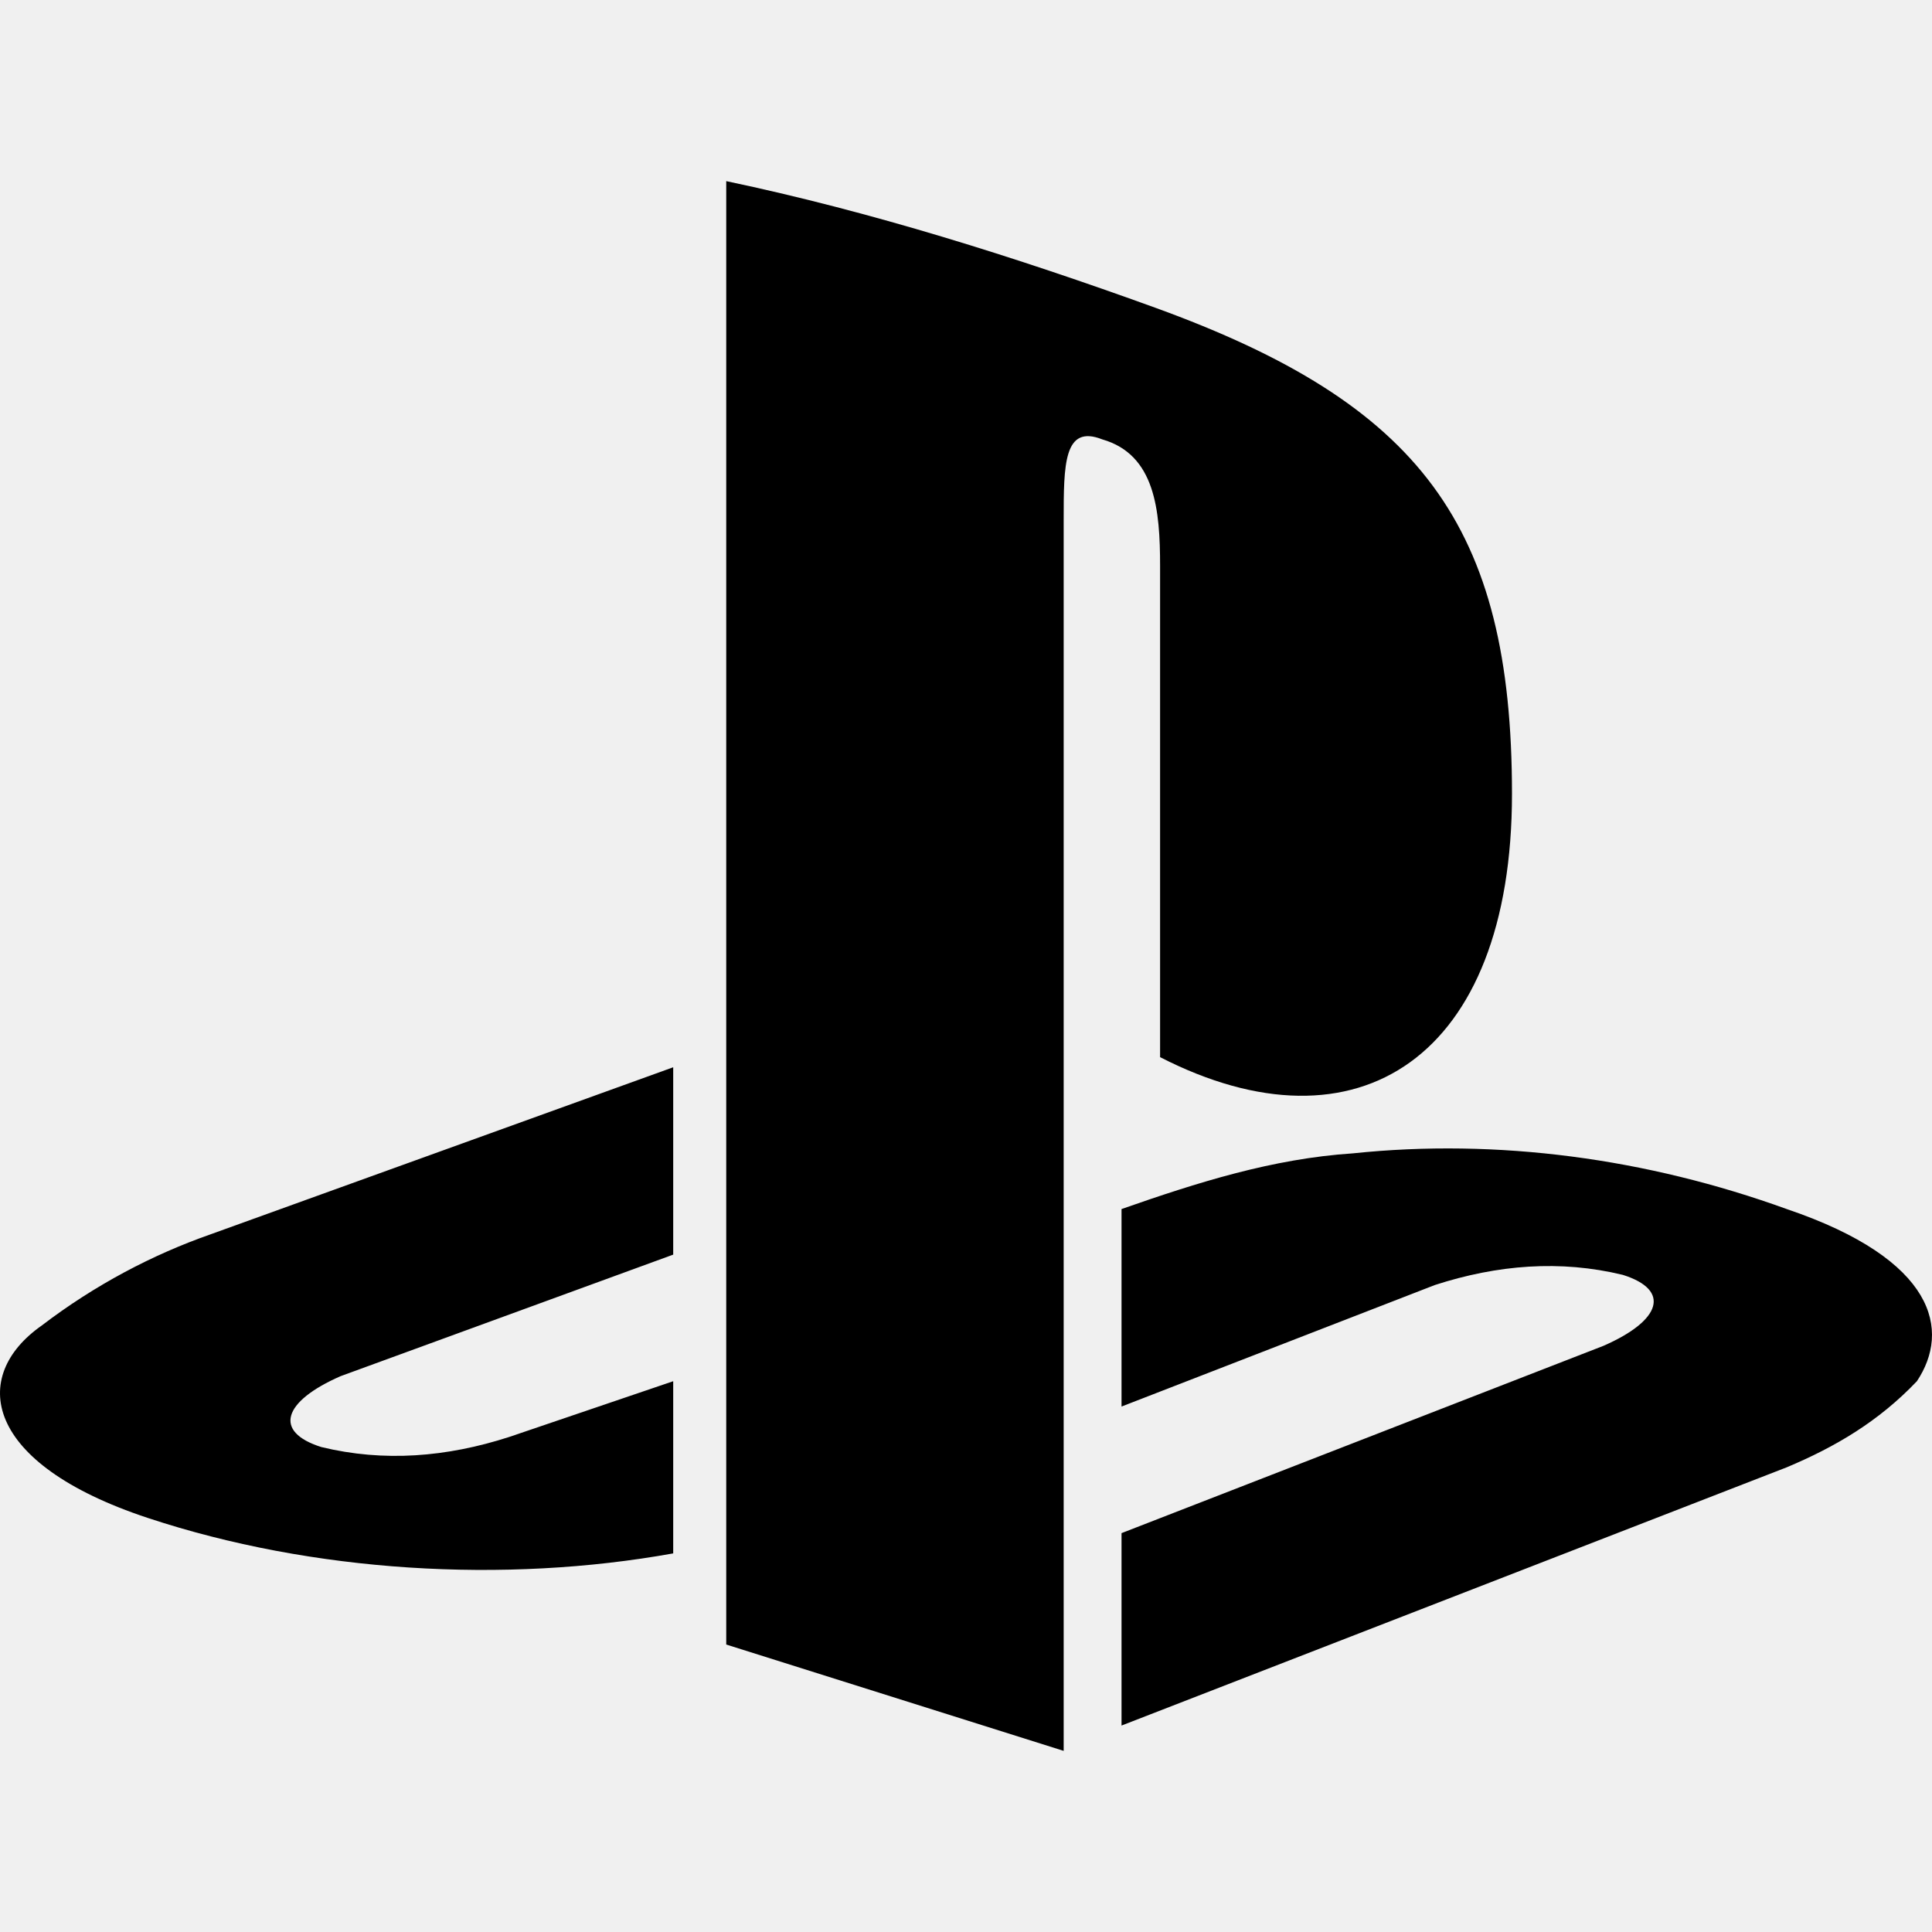
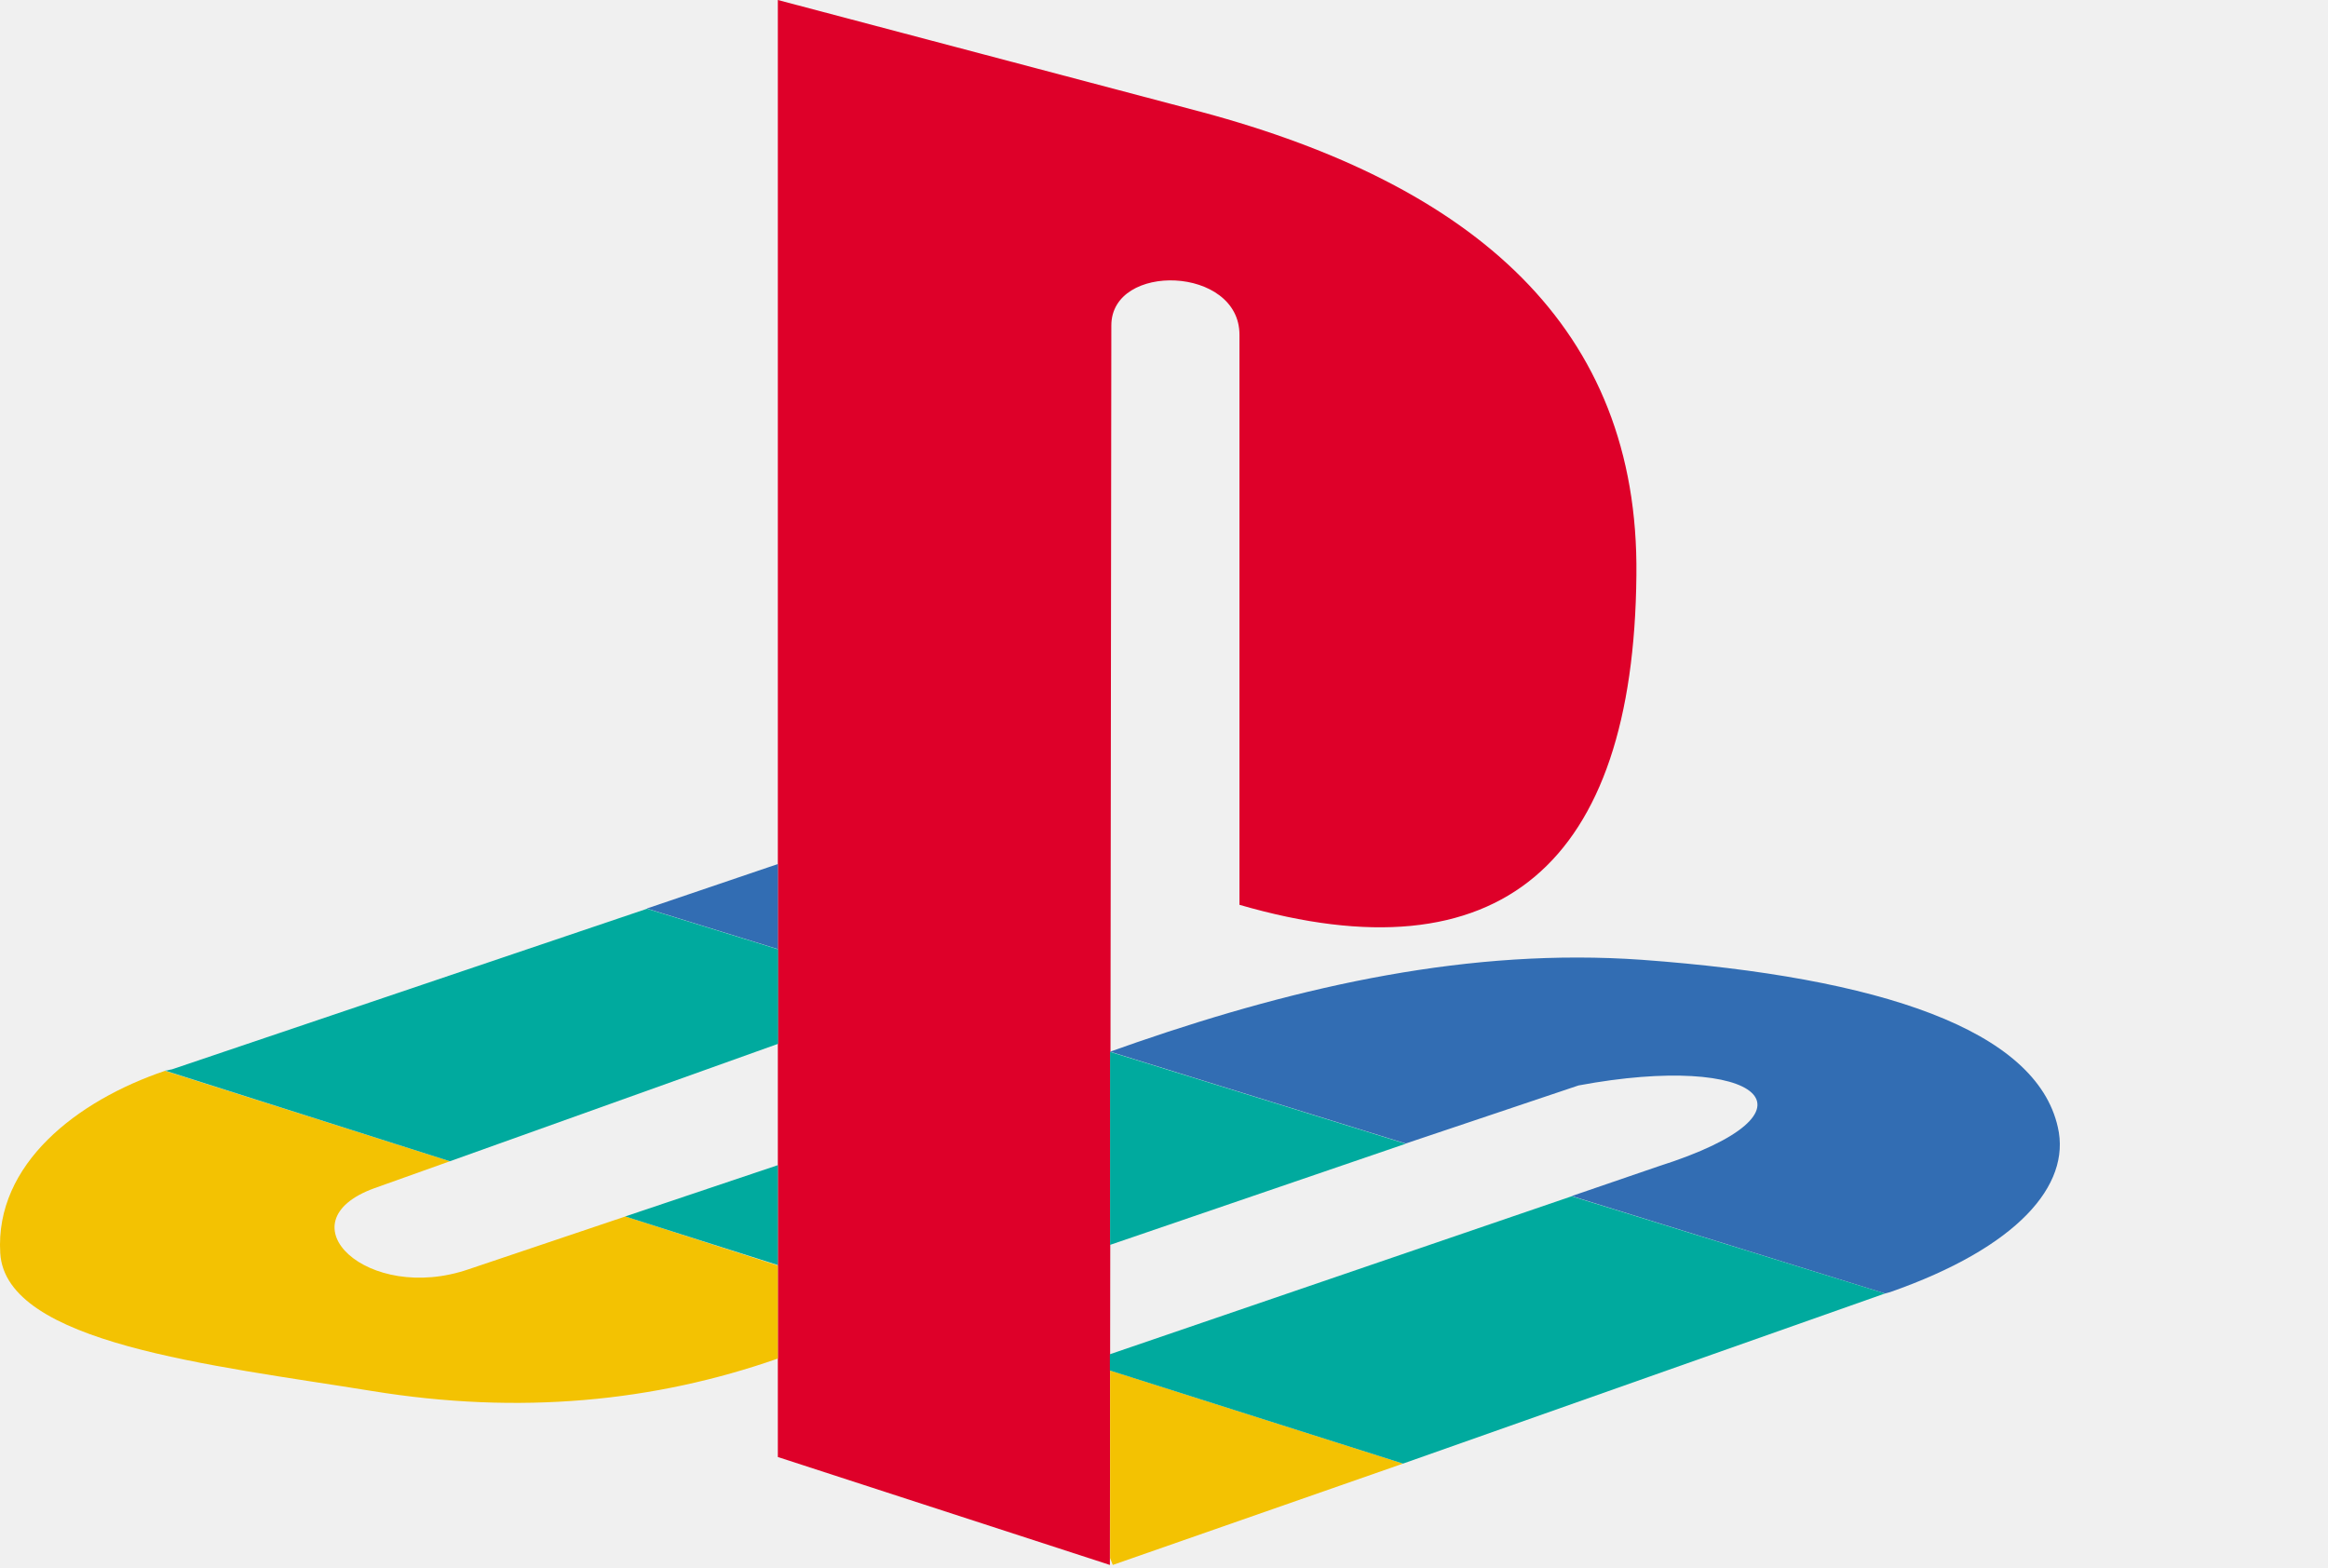
- <svg xmlns="http://www.w3.org/2000/svg" width="120" height="120" viewBox="0 0 120 120" fill="currentColor">
+ <svg xmlns="http://www.w3.org/2000/svg" width="153" height="103" viewBox="0 0 153 103" fill="none">
  <g clip-path="url(#clip0_25_2)">
-     <path d="M2.592 82.331C-1.899 85.476 -1.068 90.894 9.179 94.282C19.425 97.671 31.335 98.371 41.814 96.484C42.413 96.484 41.515 96.484 41.814 96.484V85.79L31.634 89.25C27.742 90.508 23.85 90.823 19.958 89.879C16.963 88.935 17.562 87.048 21.155 85.476L41.814 77.927V66.29L13.071 76.669C9.478 77.927 5.885 79.815 2.592 82.331ZM72.055 35.153V65.661C84.33 71.952 93.912 65.661 93.912 49.306C93.912 32.637 88.223 25.089 71.755 19.113C63.072 15.968 54.09 13.137 45.108 11.25V102.145L66.067 108.75V32.323C66.067 28.863 66.067 26.347 68.462 27.29C71.755 28.234 72.055 31.694 72.055 35.153ZM110.978 75.097C102.295 71.952 93.013 70.694 84.031 71.637C79.042 71.965 74.36 73.451 69.66 75.097V87.363L89.121 79.815C93.013 78.556 96.906 78.242 100.798 79.185C103.792 80.129 103.193 82.016 99.6 83.589L69.66 95.226V107.177L110.978 91.137C113.972 89.879 116.667 88.306 119.062 85.79C121.158 82.645 120.259 78.242 110.978 75.097Z" />
+     <path fill-rule="evenodd" clip-rule="evenodd" d="M73.039 21.39L72.944 102.86L51.121 95.766V0L78.982 7.365C96.811 12.157 107.736 21.471 107.547 37.811C107.371 56.804 98.585 64.44 81.46 59.471V22.012C81.473 17.477 73.039 17.22 73.039 21.39Z" fill="#DE0029" />
+     <path fill-rule="evenodd" clip-rule="evenodd" d="M41.103 79.954L30.815 83.42C24.154 85.721 18.482 80.32 24.601 78.099L29.569 76.326L10.847 70.383C5.079 72.332 -0.336 76.502 0.016 82.364C0.368 88.307 13.947 89.728 24.411 91.421C34.172 93.018 43.039 92.124 51.121 89.295V83.176L41.103 79.954ZM73.134 102.86L92.209 96.199L72.958 90.08V102.413L73.134 102.86Z" fill="#F3C202" />
+     <path fill-rule="evenodd" clip-rule="evenodd" d="M123.887 85.017L124.239 84.922C132.578 81.998 136.125 77.91 135.245 74.092C133.824 67.702 123.616 64.237 107.912 63.086C96.649 62.287 85.548 64.778 74.731 68.501L72.958 69.124L92.384 75.162L103.743 71.344C115.629 69.124 120.421 73.036 108.982 76.664L103.296 78.614L123.887 85.017ZM51.121 56.791L42.511 59.715L51.121 62.382V56.791Z" fill="#326DB3" />
+     <path fill-rule="evenodd" clip-rule="evenodd" d="M92.209 96.199L123.887 85.017L103.296 78.627L72.944 89.011V90.08L92.209 96.199ZM51.121 76.583L41.09 79.954L51.121 83.149V76.583ZM72.958 81.822V69.137L92.385 75.175L72.958 81.822ZM29.569 76.326L51.135 68.609V62.396L42.525 59.729L11.293 70.288C11.198 70.288 11.022 70.369 10.846 70.369L29.569 76.326Z" fill="#00AA9E" />
  </g>
  <defs>
    <clipPath id="clip0_25_2">
-       <rect width="120" height="120" fill="white" />
+       <rect width="152.52" height="102.86" fill="white" />
    </clipPath>
  </defs>
</svg>
